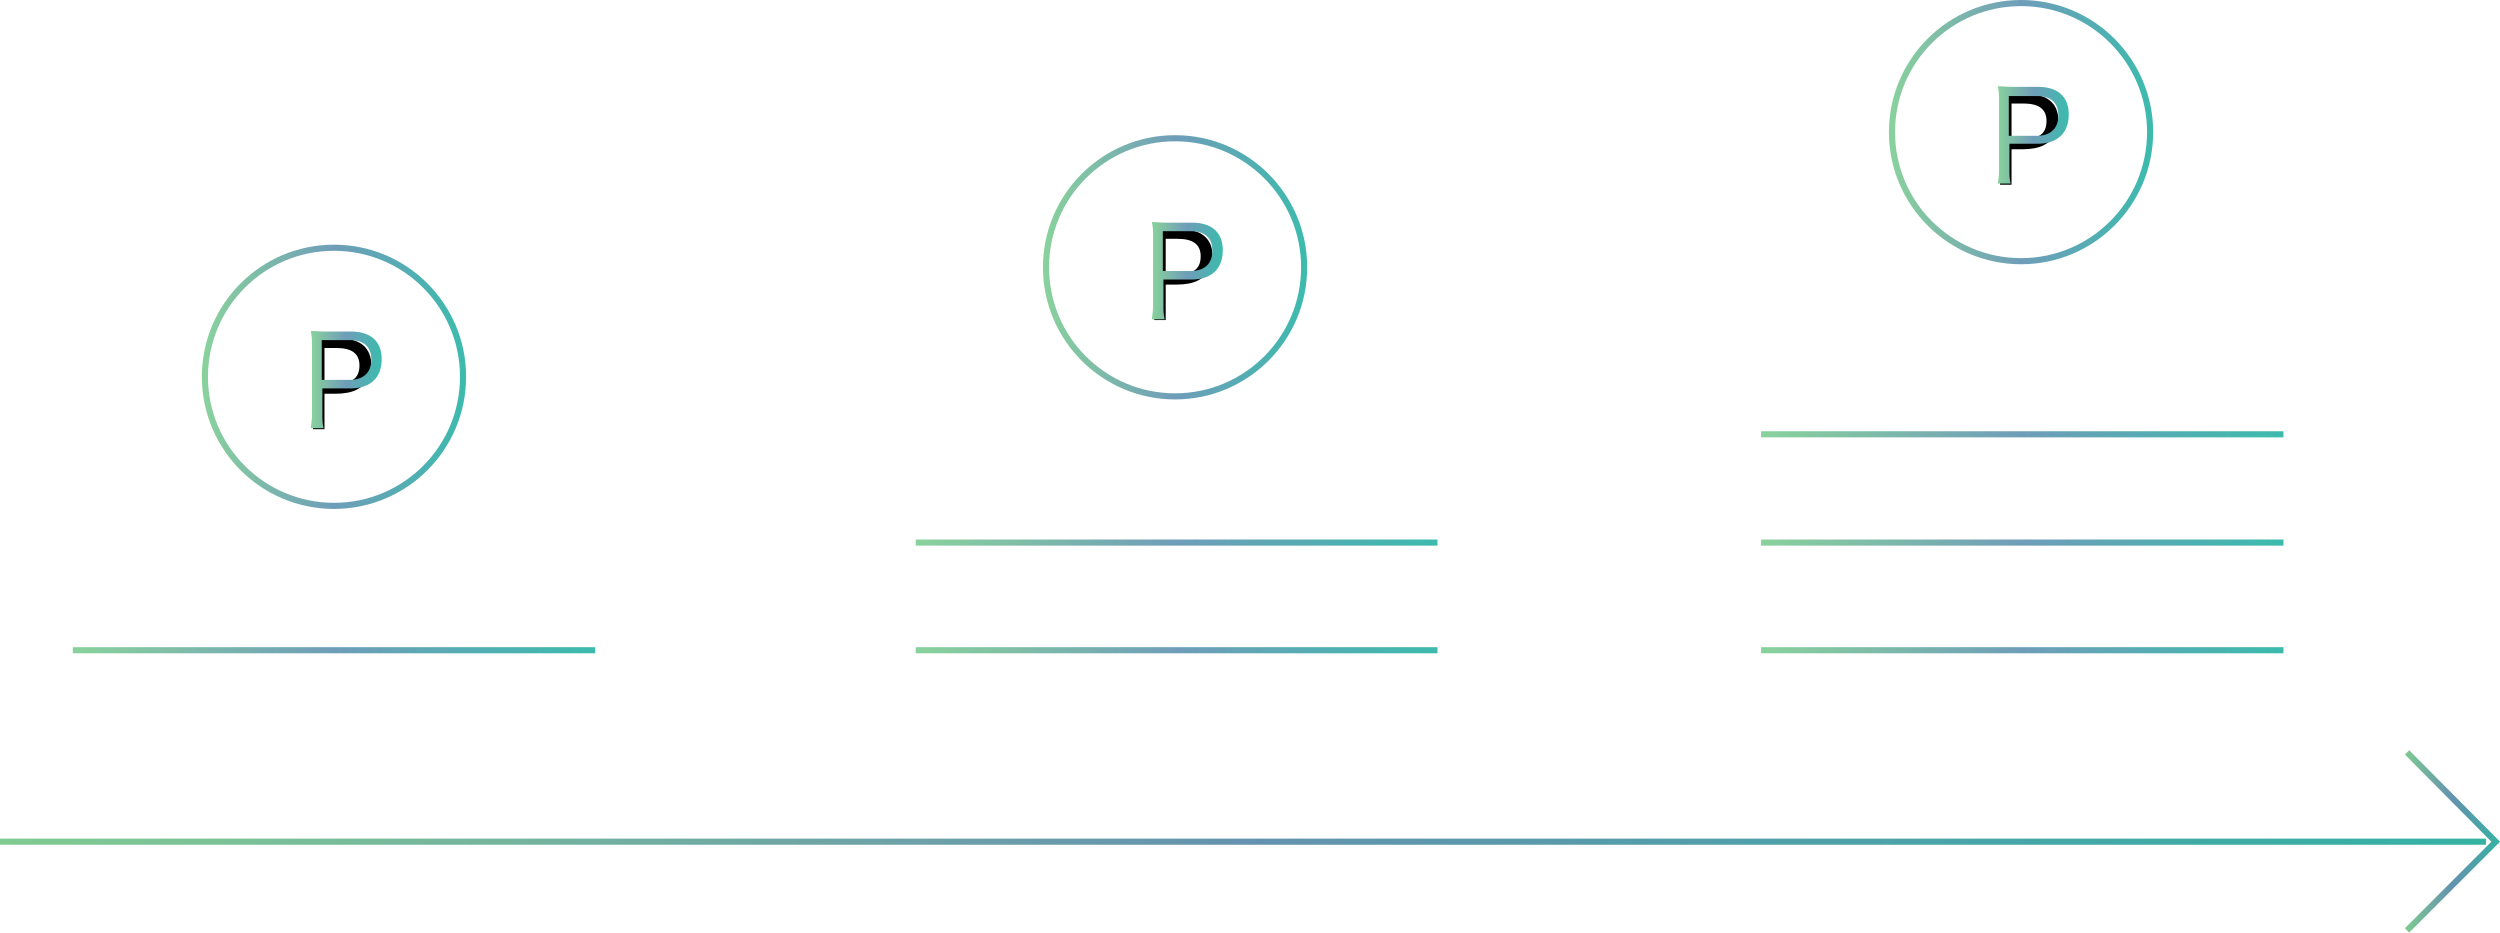
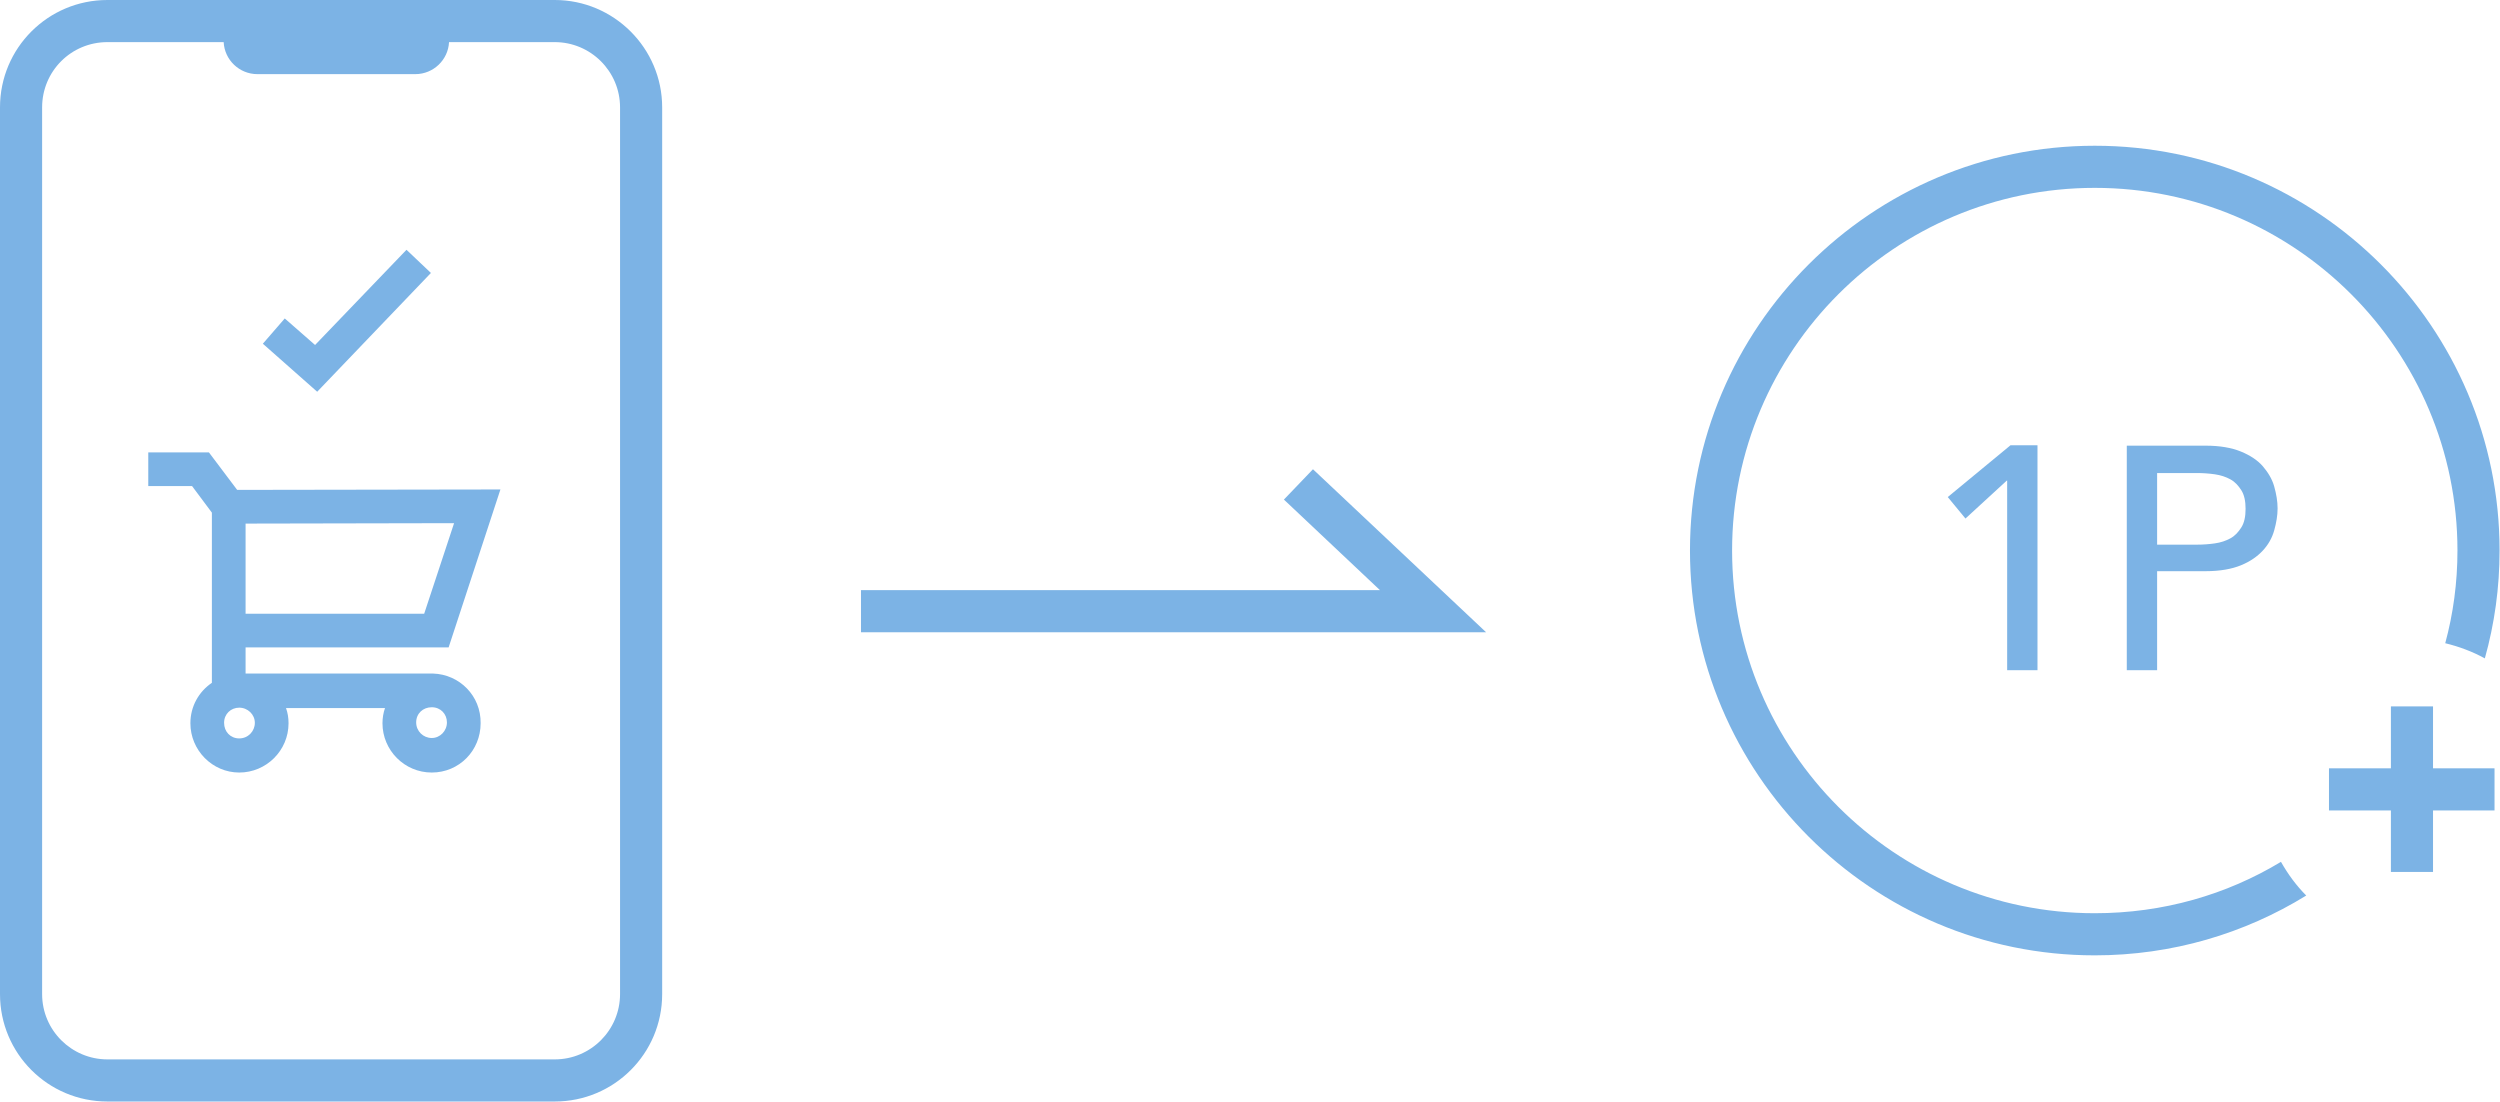
- <svg xmlns="http://www.w3.org/2000/svg" version="1.1" x="0px" y="0px" viewBox="0 0 408.7 152.5" style="enable-background:new 0 0 408.7 152.5;" xml:space="preserve">
+ <svg xmlns="http://www.w3.org/2000/svg" version="1.1" id="レイヤー_1" x="0px" y="0px" width="593.5px" height="261.5px" viewBox="0 0 593.5 261.5" style="enable-background:new 0 0 593.5 261.5;" xml:space="preserve">
  <style type="text/css">
- 	.st0{font-family:'HiraKakuProN-W3-83pv-RKSJ-H';}
- 	.st1{font-size:20.849px;}
- 	.st2{letter-spacing:2;}
- 	.st3{fill:url(#SVGID_1_);}
- 	.st4{fill-rule:evenodd;clip-rule:evenodd;fill:none;stroke:url(#SVGID_2_);stroke-miterlimit:10;}
- 	.st5{fill:url(#SVGID_3_);}
- 	.st6{fill-rule:evenodd;clip-rule:evenodd;fill:none;stroke:url(#SVGID_4_);stroke-miterlimit:10;}
- 	.st7{fill:url(#SVGID_5_);}
- 	.st8{fill-rule:evenodd;clip-rule:evenodd;fill:none;stroke:url(#SVGID_6_);stroke-miterlimit:10;}
- 	.st9{fill:none;stroke:url(#SVGID_7_);stroke-miterlimit:10;}
- 	.st10{fill:none;stroke:url(#SVGID_8_);stroke-miterlimit:10;}
- 	.st11{fill:none;stroke:url(#SVGID_9_);stroke-miterlimit:10;}
- 	.st12{fill:none;stroke:url(#SVGID_10_);stroke-miterlimit:10;}
- 	.st13{fill:none;stroke:url(#SVGID_11_);stroke-miterlimit:10;}
- 	.st14{fill:none;stroke:url(#SVGID_12_);stroke-miterlimit:10;}
- 	.st15{fill:none;stroke:url(#SVGID_13_);stroke-miterlimit:10;}
- 	.st16{fill:none;stroke:url(#SVGID_14_);stroke-miterlimit:10;}
+ 	.st0{fill:#7CB3E5;}
</style>
-   <g id="app_x5F_tutorial">
- </g>
-   <g id="app_x5F_tutorialNEW">
+   <g>
+     <g id="app_x5F_tutorial">
+ 	</g>
    <g>
+       <path class="st0" d="M541.5,204.6c-12.9,7.8-28,12.2-44.2,12.2c-47.5,0-86.1-38.6-86.1-86.1c0-47.5,38.6-86.1,86.1-86.1    c47.5,0,86.1,38.6,86.1,86.1c0,7.6-1,15-2.9,22c3.3,0.8,6.5,2,9.4,3.6c2.3-8.2,3.5-16.8,3.5-25.6c0-53-43.1-96.1-96.1-96.1    s-96.1,43.1-96.1,96.1s43.1,96.1,96.1,96.1c18.4,0,35.6-5.2,50.2-14.2C545.2,210.3,543.2,207.6,541.5,204.6z" />
      <g>
        <g>
-           <text transform="matrix(1 0 0 1 49.1552 70.1684)" class="st0 st1 st2">P</text>
-           <g>
-             <linearGradient id="SVGID_1_" gradientUnits="userSpaceOnUse" x1="50.76" y1="62.092" x2="62.328" y2="62.092">
-               <stop offset="0" style="stop-color:#89D29C" />
-               <stop offset="0.5" style="stop-color:#6F9DB9" />
-               <stop offset="1" style="stop-color:#3CBBAD" />
-             </linearGradient>
-             <path class="st3" d="M50.8,70c0.1-0.8,0.2-1.4,0.2-2.3V56.5c0-0.9,0-1.5-0.2-2.4c0.8,0,1.3,0.1,2.3,0.1h4.3c3.2,0,5,1.6,5,4.5       c0,3.1-1.9,4.8-5.1,4.8h-4.6v4.1c0,1,0,1.6,0.2,2.4H50.8z M57.2,62.1c2.2,0,3.5-1.2,3.5-3.3c0-2.1-1.2-3.2-3.5-3.2h-4.6v6.5       H57.2z" />
-           </g>
+           <rect x="552.9" y="182.4" class="st0" width="39.3" height="10" />
        </g>
-         <linearGradient id="SVGID_2_" gradientUnits="userSpaceOnUse" x1="32.986" y1="61.577" x2="76.206" y2="61.577">
-           <stop offset="0" style="stop-color:#89D29C" />
-           <stop offset="0.5" style="stop-color:#6F9DB9" />
-           <stop offset="1" style="stop-color:#3CBBAD" />
-         </linearGradient>
-         <circle class="st4" cx="54.6" cy="61.6" r="21.1" />
+         <g>
+           <rect x="567.6" y="167.7" class="st0" width="10" height="39.3" />
+         </g>
      </g>
      <g>
        <g>
-           <text transform="matrix(1 0 0 1 186.6787 52.3227)" class="st0 st1 st2">P</text>
-           <g>
-             <linearGradient id="SVGID_3_" gradientUnits="userSpaceOnUse" x1="188.284" y1="44.246" x2="199.852" y2="44.246">
-               <stop offset="0" style="stop-color:#89D29C" />
-               <stop offset="0.5" style="stop-color:#6F9DB9" />
-               <stop offset="1" style="stop-color:#3CBBAD" />
-             </linearGradient>
-             <path class="st5" d="M188.3,52.2c0.1-0.8,0.2-1.4,0.2-2.3V38.7c0-0.9,0-1.5-0.2-2.4c0.8,0,1.3,0.1,2.3,0.1h4.3       c3.2,0,5,1.6,5,4.5c0,3.1-1.9,4.8-5.1,4.8h-4.6v4.1c0,1,0,1.6,0.2,2.4H188.3z M194.7,44.3c2.2,0,3.5-1.2,3.5-3.3       c0-2.1-1.2-3.2-3.5-3.2h-4.6v6.5H194.7z" />
-           </g>
+           <path class="st0" d="M476.4,114.1l-9.8,9l-4.2-5.1l14.9-12.3h6.4v53.4h-7.2V114.1z" />
+           <path class="st0" d="M504.8,105.8h18.8c3.4,0,6.2,0.5,8.4,1.4c2.2,0.9,4,2.1,5.2,3.5s2.2,3,2.7,4.8c0.5,1.8,0.8,3.5,0.8,5.2      c0,1.7-0.3,3.4-0.8,5.2c-0.5,1.8-1.4,3.4-2.7,4.8c-1.3,1.4-3,2.6-5.2,3.5c-2.2,0.9-5,1.4-8.4,1.4h-11.5v23.5h-7.2V105.8z       M512.1,129.3h9.5c1.4,0,2.8-0.1,4.2-0.3c1.4-0.2,2.6-0.6,3.7-1.2c1.1-0.6,1.9-1.5,2.6-2.6c0.7-1.1,1-2.6,1-4.4      c0-1.8-0.3-3.3-1-4.4c-0.7-1.1-1.5-2-2.6-2.6c-1.1-0.6-2.3-1-3.7-1.2c-1.4-0.2-2.8-0.3-4.2-0.3h-9.5V129.3z" />
        </g>
-         <linearGradient id="SVGID_4_" gradientUnits="userSpaceOnUse" x1="170.51" y1="43.732" x2="213.73" y2="43.732">
-           <stop offset="0" style="stop-color:#89D29C" />
-           <stop offset="0.5" style="stop-color:#6F9DB9" />
-           <stop offset="1" style="stop-color:#3CBBAD" />
-         </linearGradient>
-         <circle class="st6" cx="192.1" cy="43.7" r="21.1" />
-       </g>
-       <g>
-         <g>
-           <text transform="matrix(1 0 0 1 324.9553 30.2016)" class="st0 st1 st2">P</text>
-           <g>
-             <linearGradient id="SVGID_5_" gradientUnits="userSpaceOnUse" x1="326.56" y1="22.125" x2="338.128" y2="22.125">
-               <stop offset="0" style="stop-color:#89D29C" />
-               <stop offset="0.5" style="stop-color:#6F9DB9" />
-               <stop offset="1" style="stop-color:#3CBBAD" />
-             </linearGradient>
-             <path class="st7" d="M326.6,30.1c0.1-0.8,0.2-1.4,0.2-2.3V16.5c0-0.9,0-1.5-0.2-2.4c0.8,0,1.3,0.1,2.3,0.1h4.3       c3.2,0,5,1.6,5,4.5c0,3.1-1.9,4.8-5.1,4.8h-4.6v4.1c0,1,0,1.6,0.2,2.4H326.6z M333,22.2c2.2,0,3.5-1.2,3.5-3.3       c0-2.1-1.2-3.2-3.5-3.2h-4.6v6.5H333z" />
-           </g>
-         </g>
-         <linearGradient id="SVGID_6_" gradientUnits="userSpaceOnUse" x1="308.787" y1="21.61" x2="352.007" y2="21.61">
-           <stop offset="0" style="stop-color:#89D29C" />
-           <stop offset="0.5" style="stop-color:#6F9DB9" />
-           <stop offset="1" style="stop-color:#3CBBAD" />
-         </linearGradient>
-         <circle class="st8" cx="330.4" cy="21.6" r="21.1" />
-       </g>
-       <g>
-         <linearGradient id="SVGID_7_" gradientUnits="userSpaceOnUse" x1="11.9" y1="106.321" x2="97.292" y2="106.321">
-           <stop offset="0" style="stop-color:#89D29C" />
-           <stop offset="0.5" style="stop-color:#6F9DB9" />
-           <stop offset="1" style="stop-color:#3CBBAD" />
-         </linearGradient>
-         <line class="st9" x1="11.9" y1="106.3" x2="97.3" y2="106.3" />
-       </g>
-       <linearGradient id="SVGID_8_" gradientUnits="userSpaceOnUse" x1="149.658" y1="88.663" x2="235.05" y2="88.663">
-         <stop offset="0" style="stop-color:#89D29C" />
-         <stop offset="0.5" style="stop-color:#6F9DB9" />
-         <stop offset="1" style="stop-color:#3CBBAD" />
-       </linearGradient>
-       <line class="st10" x1="149.7" y1="88.7" x2="235" y2="88.7" />
-       <linearGradient id="SVGID_9_" gradientUnits="userSpaceOnUse" x1="149.658" y1="106.321" x2="235.05" y2="106.321">
-         <stop offset="0" style="stop-color:#89D29C" />
-         <stop offset="0.5" style="stop-color:#6F9DB9" />
-         <stop offset="1" style="stop-color:#3CBBAD" />
-       </linearGradient>
-       <line class="st11" x1="149.7" y1="106.3" x2="235" y2="106.3" />
-       <linearGradient id="SVGID_10_" gradientUnits="userSpaceOnUse" x1="287.935" y1="71.005" x2="373.327" y2="71.005">
-         <stop offset="0" style="stop-color:#89D29C" />
-         <stop offset="0.5" style="stop-color:#6F9DB9" />
-         <stop offset="1" style="stop-color:#3CBBAD" />
-       </linearGradient>
-       <line class="st12" x1="287.9" y1="71" x2="373.3" y2="71" />
-       <linearGradient id="SVGID_11_" gradientUnits="userSpaceOnUse" x1="287.935" y1="88.663" x2="373.327" y2="88.663">
-         <stop offset="0" style="stop-color:#89D29C" />
-         <stop offset="0.5" style="stop-color:#6F9DB9" />
-         <stop offset="1" style="stop-color:#3CBBAD" />
-       </linearGradient>
-       <line class="st13" x1="287.9" y1="88.7" x2="373.3" y2="88.7" />
-       <linearGradient id="SVGID_12_" gradientUnits="userSpaceOnUse" x1="287.935" y1="106.321" x2="373.327" y2="106.321">
-         <stop offset="0" style="stop-color:#89D29C" />
-         <stop offset="0.5" style="stop-color:#6F9DB9" />
-         <stop offset="1" style="stop-color:#3CBBAD" />
-       </linearGradient>
-       <line class="st14" x1="287.9" y1="106.3" x2="373.3" y2="106.3" />
-       <g>
-         <linearGradient id="SVGID_13_" gradientUnits="userSpaceOnUse" x1="0" y1="137.587" x2="406.416" y2="137.587">
-           <stop offset="0" style="stop-color:#7FCB91" />
-           <stop offset="0.5" style="stop-color:#6492AF" />
-           <stop offset="1" style="stop-color:#35B2A2" />
-         </linearGradient>
-         <line class="st15" x1="0" y1="137.6" x2="406.4" y2="137.6" />
-         <linearGradient id="SVGID_14_" gradientUnits="userSpaceOnUse" x1="393.097" y1="137.587" x2="408.707" y2="137.587">
-           <stop offset="0" style="stop-color:#7FCB91" />
-           <stop offset="0.5" style="stop-color:#6492AF" />
-           <stop offset="1" style="stop-color:#35B2A2" />
-         </linearGradient>
-         <polyline class="st16" points="393.5,123 408,137.6 393.5,152.1    " />
      </g>
    </g>
+     <g>
+       <polygon class="st0" points="352.8,150.1 204.4,150.1 204.4,140.1 327.6,140.1 304.8,118.6 311.7,111.4   " />
+     </g>
+     <g>
+       <path class="st0" d="M131.7,0H25.5C11.4,0,0,11.4,0,25.5V236c0,14.1,11.4,25.5,25.5,25.5h106.2c14.1,0,25.5-11.4,25.5-25.5V25.5    C157.2,11.4,145.7,0,131.7,0z M147.2,236c0,8.5-6.9,15.5-15.5,15.5H25.5c-8.5,0-15.5-6.9-15.5-15.5V25.5C10,16.9,16.9,10,25.5,10    h27.6c0.2,4.2,3.7,7.6,8,7.6h37.5c4.3,0,7.8-3.4,8-7.6h25.1c8.5,0,15.5,6.9,15.5,15.5V236z" />
+       <path class="st0" d="M102.8,159.9L102.8,159.9l-44.5,0v-6.2h48.2l12.3-37.5l-62.5,0.1l-6.7-8.9H35.2v8h10.4l4.7,6.3v28.1v4v8.3    c-3.1,2.1-5.1,5.6-5.1,9.6c0,6.4,5.2,11.7,11.6,11.7s11.7-5.2,11.7-11.7c0-1.3-0.2-2.5-0.6-3.6h23.5c-0.4,1.1-0.6,2.4-0.6,3.6    c0,6.4,5.2,11.7,11.7,11.7s11.6-5.2,11.6-11.7C114.2,165.2,109.1,160.1,102.8,159.9z M58.3,124.3l49.5-0.1l-7.1,21.5H58.3V124.3z     M60.5,171.6c0,2-1.6,3.7-3.7,3.7s-3.6-1.6-3.6-3.7s1.6-3.6,3.6-3.6S60.5,169.6,60.5,171.6z M102.5,175.2c-2,0-3.7-1.6-3.7-3.7    s1.6-3.6,3.7-3.6s3.6,1.6,3.6,3.6S104.5,175.2,102.5,175.2z" />
+       <polygon class="st0" points="75.3,93 62.4,81.6 67.6,75.6 74.8,81.9 96.5,59.3 102.3,64.8   " />
+     </g>
  </g>
-   <g id="イラスト">
- </g>
</svg>
